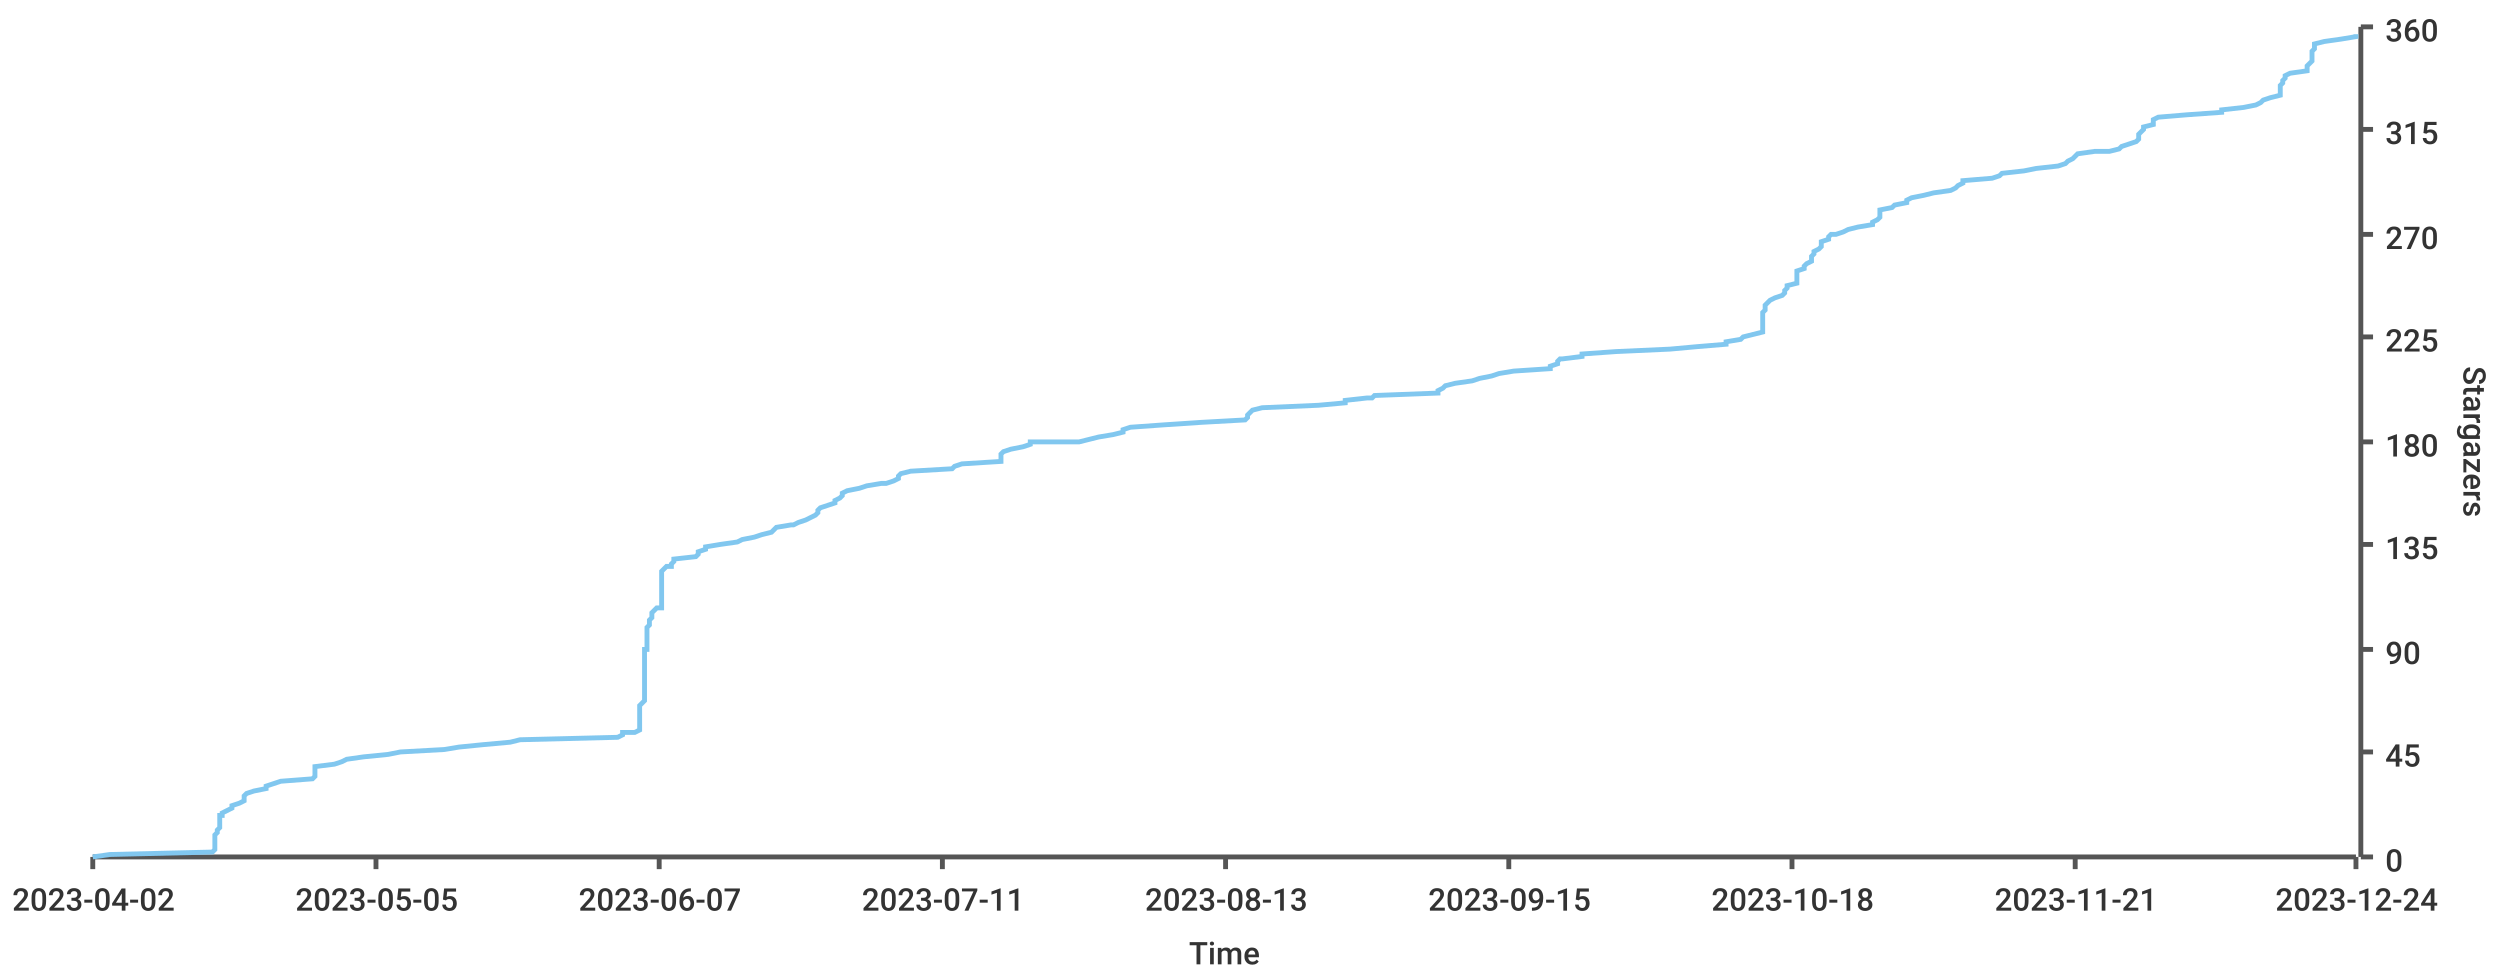
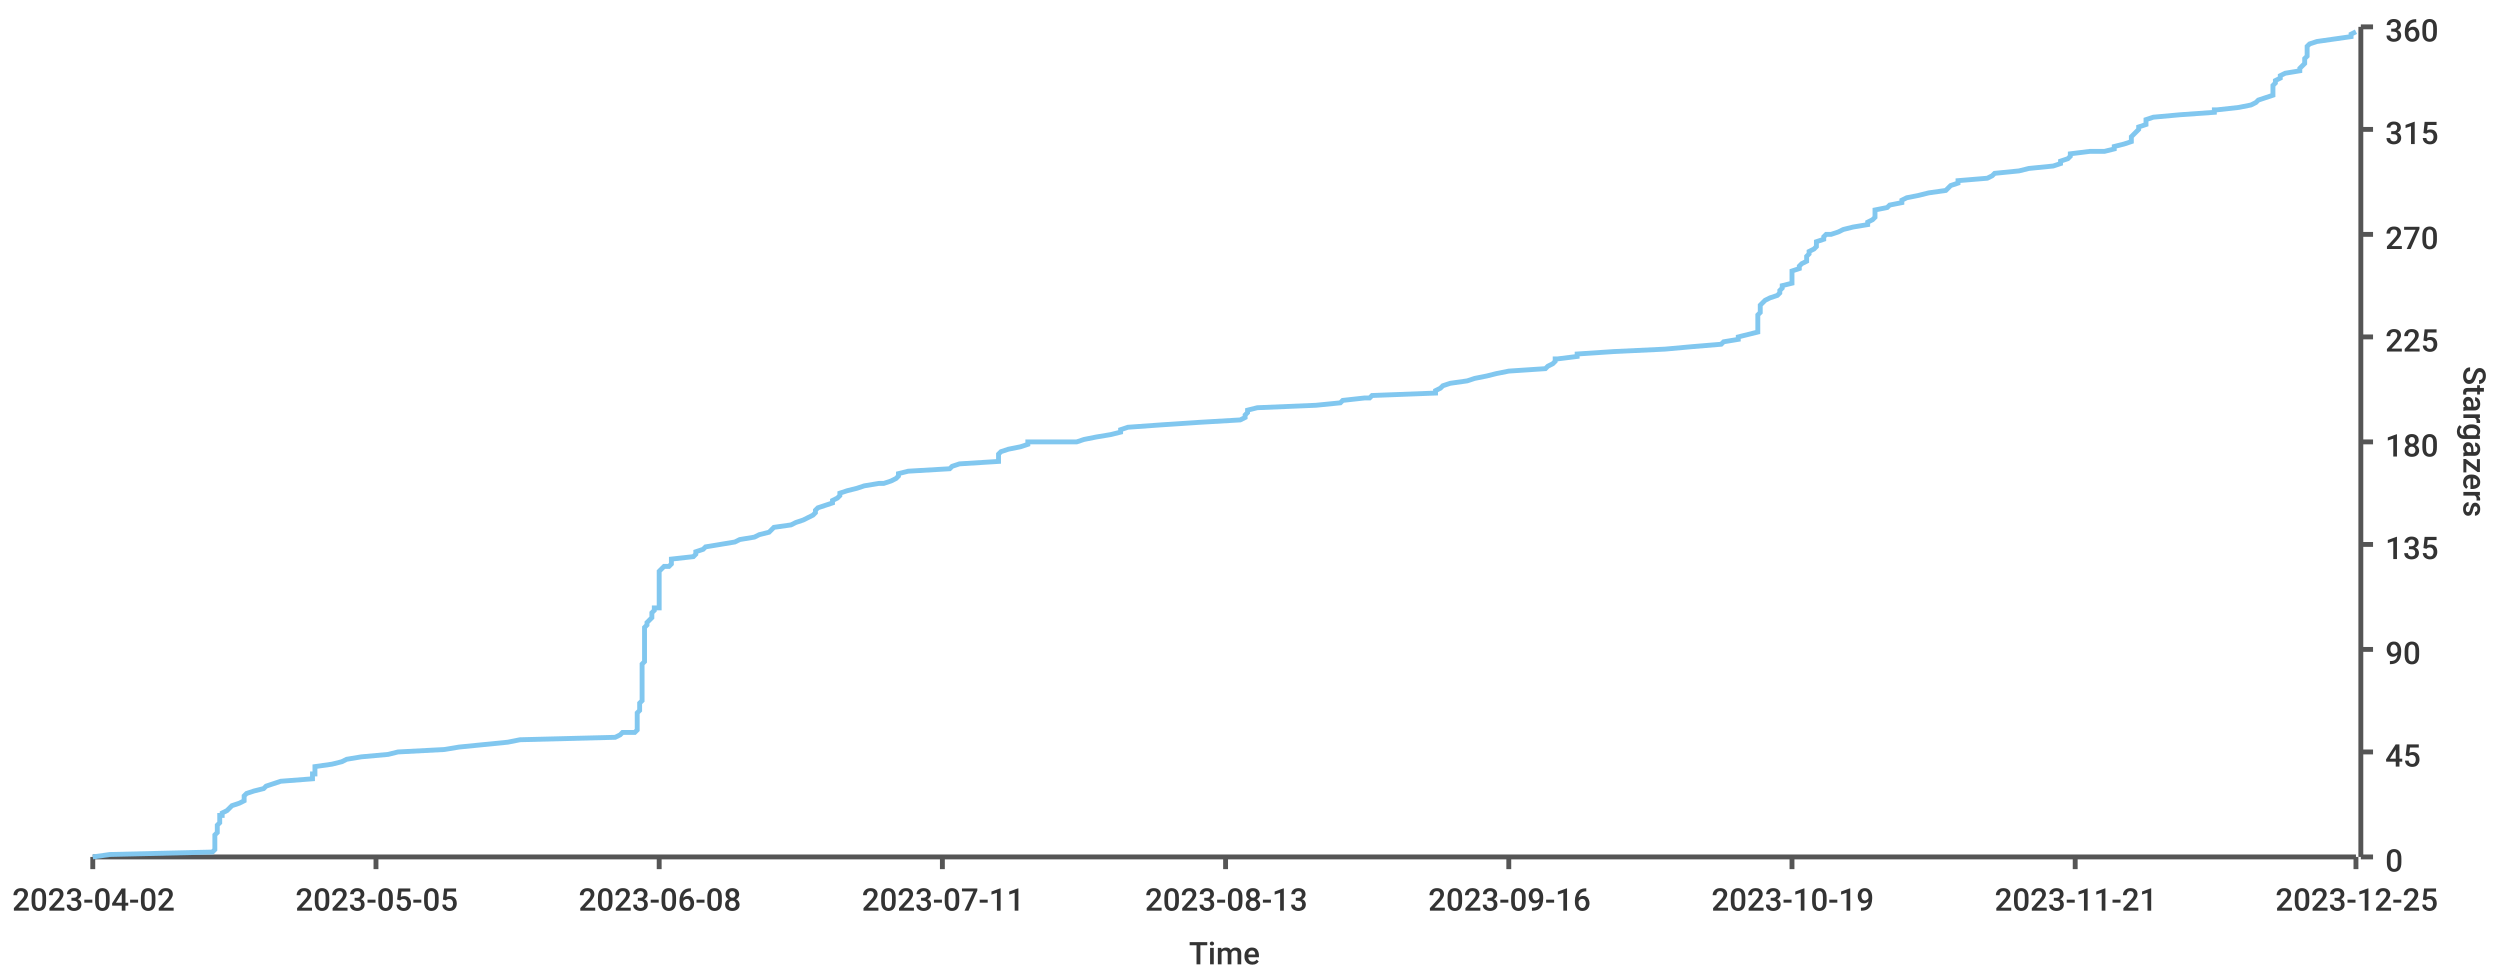
<svg xmlns="http://www.w3.org/2000/svg" width="1024" height="400">\n<path d="M 0 0 L 1024 0 L 1024 400 L 0 400 L 0 0" style="stroke-width:0;stroke:rgba(255,255,255,1.0);fill:rgba(255,255,255,1.0)" />
  <path d="M 38 11 L 965 11 L 965 351 L 38 351 L 38 11" style="stroke-width:0;stroke:rgba(255,255,255,1.0);fill:rgba(255,255,255,1.0)" />
  <path d="M 38 351 L 965 351" style="stroke-width:2;stroke:rgba(85,85,85,1.0);fill:none" />
  <path d="M 38 351 L 38 356" style="stroke-width:2;stroke:rgba(85,85,85,1.0);fill:none" />
  <text x="5" y="373" style="stroke-width:0;stroke:none;fill:rgba(51,51,51,1.0);font-size:12.8px;font-family:'Roboto Medium',sans-serif">2023-04-02</text>
  <path d="M 154 351 L 154 356" style="stroke-width:2;stroke:rgba(85,85,85,1.0);fill:none" />
  <text x="121" y="373" style="stroke-width:0;stroke:none;fill:rgba(51,51,51,1.0);font-size:12.8px;font-family:'Roboto Medium',sans-serif">2023-05-05</text>
  <path d="M 270 351 L 270 356" style="stroke-width:2;stroke:rgba(85,85,85,1.0);fill:none" />
-   <text x="237" y="373" style="stroke-width:0;stroke:none;fill:rgba(51,51,51,1.0);font-size:12.8px;font-family:'Roboto Medium',sans-serif">2023-06-07</text>
+   <text x="237" y="373" style="stroke-width:0;stroke:none;fill:rgba(51,51,51,1.0);font-size:12.8px;font-family:'Roboto Medium',sans-serif">2023-06-08</text>
  <path d="M 386 351 L 386 356" style="stroke-width:2;stroke:rgba(85,85,85,1.0);fill:none" />
  <text x="353" y="373" style="stroke-width:0;stroke:none;fill:rgba(51,51,51,1.0);font-size:12.8px;font-family:'Roboto Medium',sans-serif">2023-07-11</text>
  <path d="M 502 351 L 502 356" style="stroke-width:2;stroke:rgba(85,85,85,1.0);fill:none" />
  <text x="469" y="373" style="stroke-width:0;stroke:none;fill:rgba(51,51,51,1.0);font-size:12.8px;font-family:'Roboto Medium',sans-serif">2023-08-13</text>
  <path d="M 618 351 L 618 356" style="stroke-width:2;stroke:rgba(85,85,85,1.0);fill:none" />
-   <text x="585" y="373" style="stroke-width:0;stroke:none;fill:rgba(51,51,51,1.0);font-size:12.8px;font-family:'Roboto Medium',sans-serif">2023-09-15</text>
+   <text x="585" y="373" style="stroke-width:0;stroke:none;fill:rgba(51,51,51,1.0);font-size:12.8px;font-family:'Roboto Medium',sans-serif">2023-09-16</text>
  <path d="M 734 351 L 734 356" style="stroke-width:2;stroke:rgba(85,85,85,1.0);fill:none" />
-   <text x="701" y="373" style="stroke-width:0;stroke:none;fill:rgba(51,51,51,1.0);font-size:12.8px;font-family:'Roboto Medium',sans-serif">2023-10-18</text>
+   <text x="701" y="373" style="stroke-width:0;stroke:none;fill:rgba(51,51,51,1.0);font-size:12.8px;font-family:'Roboto Medium',sans-serif">2023-10-19</text>
  <path d="M 850 351 L 850 356" style="stroke-width:2;stroke:rgba(85,85,85,1.0);fill:none" />
  <text x="817" y="373" style="stroke-width:0;stroke:none;fill:rgba(51,51,51,1.0);font-size:12.8px;font-family:'Roboto Medium',sans-serif">2023-11-21</text>
  <path d="M 965 351 L 965 356" style="stroke-width:2;stroke:rgba(85,85,85,1.0);fill:none" />
-   <text x="932" y="373" style="stroke-width:0;stroke:none;fill:rgba(51,51,51,1.0);font-size:12.8px;font-family:'Roboto Medium',sans-serif">2023-12-24</text>
+   <text x="932" y="373" style="stroke-width:0;stroke:none;fill:rgba(51,51,51,1.0);font-size:12.8px;font-family:'Roboto Medium',sans-serif">2023-12-25</text>
  <text x="487" y="395" style="stroke-width:0;stroke:none;fill:rgba(51,51,51,1.0);font-size:12.8px;font-family:'Roboto Medium',sans-serif">Time</text>
  <path d="M 967 351 L 967 11" style="stroke-width:2;stroke:rgba(85,85,85,1.0);fill:none" />
  <path d="M 967 351 L 972 351" style="stroke-width:2;stroke:rgba(85,85,85,1.0);fill:none" />
  <text x="977" y="357" style="stroke-width:0;stroke:none;fill:rgba(51,51,51,1.0);font-size:12.8px;font-family:'Roboto Medium',sans-serif">0</text>
  <path d="M 967 308 L 972 308" style="stroke-width:2;stroke:rgba(85,85,85,1.0);fill:none" />
  <text x="977" y="314" style="stroke-width:0;stroke:none;fill:rgba(51,51,51,1.0);font-size:12.8px;font-family:'Roboto Medium',sans-serif">45</text>
  <path d="M 967 266 L 972 266" style="stroke-width:2;stroke:rgba(85,85,85,1.0);fill:none" />
  <text x="977" y="272" style="stroke-width:0;stroke:none;fill:rgba(51,51,51,1.0);font-size:12.8px;font-family:'Roboto Medium',sans-serif">90</text>
  <path d="M 967 223 L 972 223" style="stroke-width:2;stroke:rgba(85,85,85,1.0);fill:none" />
  <text x="977" y="229" style="stroke-width:0;stroke:none;fill:rgba(51,51,51,1.0);font-size:12.8px;font-family:'Roboto Medium',sans-serif">135</text>
  <path d="M 967 181 L 972 181" style="stroke-width:2;stroke:rgba(85,85,85,1.0);fill:none" />
  <text x="977" y="187" style="stroke-width:0;stroke:none;fill:rgba(51,51,51,1.0);font-size:12.8px;font-family:'Roboto Medium',sans-serif">180</text>
  <path d="M 967 138 L 972 138" style="stroke-width:2;stroke:rgba(85,85,85,1.0);fill:none" />
  <text x="977" y="144" style="stroke-width:0;stroke:none;fill:rgba(51,51,51,1.0);font-size:12.8px;font-family:'Roboto Medium',sans-serif">225</text>
  <path d="M 967 96 L 972 96" style="stroke-width:2;stroke:rgba(85,85,85,1.0);fill:none" />
  <text x="977" y="102" style="stroke-width:0;stroke:none;fill:rgba(51,51,51,1.0);font-size:12.8px;font-family:'Roboto Medium',sans-serif">270</text>
  <path d="M 967 53 L 972 53" style="stroke-width:2;stroke:rgba(85,85,85,1.0);fill:none" />
  <text x="977" y="59" style="stroke-width:0;stroke:none;fill:rgba(51,51,51,1.0);font-size:12.8px;font-family:'Roboto Medium',sans-serif">315</text>
  <path d="M 967 11 L 972 11" style="stroke-width:2;stroke:rgba(85,85,85,1.0);fill:none" />
  <text x="977" y="17" style="stroke-width:0;stroke:none;fill:rgba(51,51,51,1.0);font-size:12.8px;font-family:'Roboto Medium',sans-serif">360</text>
  <text x="1009" y="150" style="stroke-width:0;stroke:none;fill:rgba(51,51,51,1.0);font-size:12.8px;font-family:'Roboto Medium',sans-serif" transform="rotate(90.00,1009,150)">Stargazers</text>
-   <path d="M 38 351 L 45 350 L 87 349 L 88 348 L 88 347 L 88 346 L 88 345 L 88 344 L 88 343 L 88 342 L 89 341 L 89 340 L 90 339 L 90 338 L 90 337 L 90 336 L 90 335 L 90 334 L 91 334 L 91 333 L 93 332 L 95 331 L 95 330 L 98 329 L 100 328 L 100 327 L 100 326 L 101 325 L 104 324 L 109 323 L 109 322 L 112 321 L 115 320 L 128 319 L 129 318 L 129 317 L 129 317 L 129 316 L 129 315 L 129 314 L 137 313 L 140 312 L 142 311 L 149 310 L 159 309 L 164 308 L 182 307 L 188 306 L 198 305 L 209 304 L 213 303 L 253 302 L 255 301 L 255 300 L 260 300 L 262 299 L 262 298 L 262 297 L 262 296 L 262 295 L 262 294 L 262 293 L 262 292 L 262 291 L 262 290 L 262 289 L 263 288 L 264 287 L 264 286 L 264 285 L 264 284 L 264 283 L 264 283 L 264 282 L 264 281 L 264 280 L 264 279 L 264 278 L 264 277 L 264 276 L 264 275 L 264 274 L 264 273 L 264 272 L 264 271 L 264 270 L 264 269 L 264 268 L 264 267 L 264 266 L 265 266 L 265 265 L 265 264 L 265 263 L 265 262 L 265 261 L 265 260 L 265 259 L 265 258 L 265 257 L 266 256 L 266 255 L 266 254 L 267 253 L 267 252 L 267 251 L 268 250 L 269 249 L 271 249 L 271 248 L 271 247 L 271 246 L 271 245 L 271 244 L 271 243 L 271 242 L 271 241 L 271 240 L 271 239 L 271 238 L 271 237 L 271 236 L 271 235 L 271 234 L 272 233 L 273 232 L 275 232 L 275 231 L 276 230 L 276 229 L 285 228 L 286 227 L 286 226 L 289 225 L 289 224 L 295 223 L 302 222 L 304 221 L 309 220 L 312 219 L 316 218 L 317 217 L 318 216 L 324 215 L 325 215 L 327 214 L 330 213 L 332 212 L 334 211 L 335 210 L 335 209 L 336 208 L 339 207 L 342 206 L 342 205 L 344 204 L 345 203 L 345 202 L 347 201 L 352 200 L 355 199 L 361 198 L 363 198 L 366 197 L 368 196 L 368 195 L 369 194 L 373 193 L 390 192 L 391 191 L 394 190 L 410 189 L 410 188 L 410 187 L 410 186 L 411 185 L 414 184 L 419 183 L 422 182 L 422 181 L 442 181 L 446 180 L 450 179 L 456 178 L 460 177 L 460 176 L 463 175 L 477 174 L 492 173 L 510 172 L 511 171 L 511 170 L 512 169 L 513 168 L 517 167 L 540 166 L 551 165 L 551 164 L 560 163 L 562 163 L 563 162 L 589 161 L 589 160 L 591 159 L 592 158 L 596 157 L 603 156 L 606 155 L 611 154 L 614 153 L 620 152 L 635 151 L 635 150 L 638 149 L 638 148 L 639 147 L 640 147 L 648 146 L 648 145 L 662 144 L 684 143 L 695 142 L 707 141 L 707 140 L 713 139 L 714 138 L 718 137 L 722 136 L 722 135 L 722 134 L 722 133 L 722 132 L 722 131 L 722 130 L 722 130 L 722 129 L 722 128 L 723 127 L 723 126 L 723 125 L 724 124 L 725 123 L 727 122 L 730 121 L 731 120 L 731 119 L 732 118 L 732 117 L 736 116 L 736 115 L 736 114 L 736 113 L 736 113 L 736 112 L 736 111 L 739 110 L 739 109 L 740 108 L 742 107 L 742 106 L 742 105 L 743 104 L 743 103 L 745 102 L 746 101 L 746 100 L 746 99 L 749 98 L 749 97 L 750 96 L 752 96 L 755 95 L 757 94 L 761 93 L 767 92 L 767 91 L 769 90 L 770 89 L 770 88 L 770 87 L 770 86 L 775 85 L 776 84 L 781 83 L 781 82 L 783 81 L 788 80 L 792 79 L 792 79 L 799 78 L 801 77 L 802 76 L 804 75 L 804 74 L 816 73 L 819 72 L 820 71 L 829 70 L 834 69 L 843 68 L 846 67 L 847 66 L 849 65 L 850 64 L 851 63 L 858 62 L 864 62 L 868 61 L 869 60 L 872 59 L 875 58 L 876 57 L 876 56 L 876 55 L 877 54 L 878 53 L 878 52 L 882 51 L 882 50 L 882 49 L 884 48 L 896 47 L 910 46 L 910 45 L 910 45 L 919 44 L 924 43 L 926 42 L 927 41 L 930 40 L 934 39 L 934 38 L 934 37 L 934 36 L 934 35 L 935 34 L 935 33 L 936 32 L 936 31 L 938 30 L 945 29 L 945 28 L 945 28 L 945 27 L 946 26 L 947 25 L 947 24 L 947 23 L 947 22 L 947 21 L 948 20 L 948 19 L 948 18 L 952 17 L 959 16 L 965 15 L 965 14" style="stroke-width:2;stroke:rgba(129,199,239,1.0);fill:none" />
+   <path d="M 38 351 L 45 350 L 87 349 L 88 348 L 88 347 L 88 346 L 88 345 L 88 344 L 88 343 L 88 342 L 89 341 L 89 340 L 89 339 L 89 338 L 90 337 L 90 336 L 90 335 L 90 334 L 91 334 L 91 333 L 93 332 L 94 331 L 95 330 L 98 329 L 100 328 L 100 327 L 100 326 L 101 325 L 104 324 L 108 323 L 109 322 L 112 321 L 115 320 L 128 319 L 128 318 L 128 317 L 129 317 L 129 316 L 129 315 L 129 314 L 136 313 L 140 312 L 142 311 L 148 310 L 159 309 L 163 308 L 182 307 L 188 306 L 198 305 L 208 304 L 213 303 L 252 302 L 254 301 L 255 300 L 260 300 L 261 299 L 261 298 L 261 297 L 261 296 L 261 295 L 261 294 L 261 293 L 261 292 L 262 291 L 262 290 L 262 289 L 262 288 L 263 287 L 263 286 L 263 285 L 263 284 L 263 283 L 263 283 L 263 282 L 263 281 L 263 280 L 263 279 L 263 278 L 263 277 L 263 276 L 263 275 L 263 274 L 263 273 L 263 272 L 264 271 L 264 270 L 264 269 L 264 268 L 264 267 L 264 266 L 264 266 L 264 265 L 264 264 L 264 263 L 264 262 L 264 261 L 264 260 L 264 259 L 264 258 L 264 257 L 265 256 L 265 255 L 266 254 L 267 253 L 267 252 L 267 251 L 268 250 L 268 249 L 270 249 L 270 248 L 270 247 L 270 246 L 270 245 L 270 244 L 270 243 L 270 242 L 270 241 L 270 240 L 270 239 L 270 238 L 270 237 L 270 236 L 270 235 L 270 234 L 271 233 L 272 232 L 274 232 L 275 231 L 275 230 L 275 229 L 284 228 L 285 227 L 285 226 L 288 225 L 289 224 L 295 223 L 301 222 L 303 221 L 309 220 L 311 219 L 315 218 L 316 217 L 317 216 L 324 215 L 324 215 L 326 214 L 329 213 L 331 212 L 333 211 L 334 210 L 334 209 L 335 208 L 338 207 L 341 206 L 341 205 L 343 204 L 344 203 L 344 202 L 347 201 L 351 200 L 354 199 L 360 198 L 362 198 L 365 197 L 367 196 L 368 195 L 368 194 L 372 193 L 389 192 L 390 191 L 393 190 L 409 189 L 409 188 L 409 187 L 409 186 L 410 185 L 413 184 L 418 183 L 421 182 L 421 181 L 441 181 L 444 180 L 449 179 L 455 178 L 459 177 L 459 176 L 462 175 L 476 174 L 491 173 L 508 172 L 510 171 L 510 170 L 511 169 L 511 168 L 515 167 L 539 166 L 549 165 L 550 164 L 559 163 L 561 163 L 562 162 L 588 161 L 588 160 L 590 159 L 591 158 L 594 157 L 601 156 L 604 155 L 609 154 L 613 153 L 618 152 L 633 151 L 634 150 L 636 149 L 637 148 L 637 147 L 638 147 L 646 146 L 646 145 L 661 144 L 682 143 L 693 142 L 705 141 L 706 140 L 712 139 L 712 138 L 716 137 L 720 136 L 720 135 L 720 134 L 720 133 L 720 132 L 720 131 L 720 130 L 720 130 L 720 129 L 721 128 L 721 127 L 721 126 L 721 125 L 722 124 L 723 123 L 725 122 L 728 121 L 729 120 L 729 119 L 730 118 L 730 117 L 734 116 L 734 115 L 734 114 L 734 113 L 734 113 L 734 112 L 734 111 L 737 110 L 737 109 L 738 108 L 740 107 L 740 106 L 740 105 L 741 104 L 741 103 L 743 102 L 744 101 L 744 100 L 744 99 L 747 98 L 747 97 L 748 96 L 750 96 L 753 95 L 755 94 L 759 93 L 765 92 L 765 91 L 767 90 L 768 89 L 768 88 L 768 87 L 768 86 L 773 85 L 774 84 L 779 83 L 779 82 L 781 81 L 786 80 L 790 79 L 790 79 L 797 78 L 798 77 L 799 76 L 802 75 L 802 74 L 814 73 L 816 72 L 817 71 L 827 70 L 831 69 L 841 68 L 844 67 L 844 66 L 847 65 L 848 64 L 848 63 L 856 62 L 862 62 L 866 61 L 866 60 L 870 59 L 873 58 L 873 57 L 873 56 L 874 55 L 875 54 L 876 53 L 876 52 L 879 51 L 879 50 L 879 49 L 882 48 L 893 47 L 907 46 L 907 45 L 908 45 L 917 44 L 922 43 L 924 42 L 925 41 L 928 40 L 931 39 L 931 38 L 931 37 L 931 36 L 931 35 L 932 34 L 932 33 L 934 32 L 934 31 L 936 30 L 942 29 L 942 28 L 942 28 L 943 27 L 944 26 L 944 25 L 944 24 L 945 23 L 945 22 L 945 21 L 945 20 L 945 19 L 946 18 L 949 17 L 956 16 L 963 15 L 963 14 L 965 13" style="stroke-width:2;stroke:rgba(129,199,239,1.0);fill:none" />
</svg>
